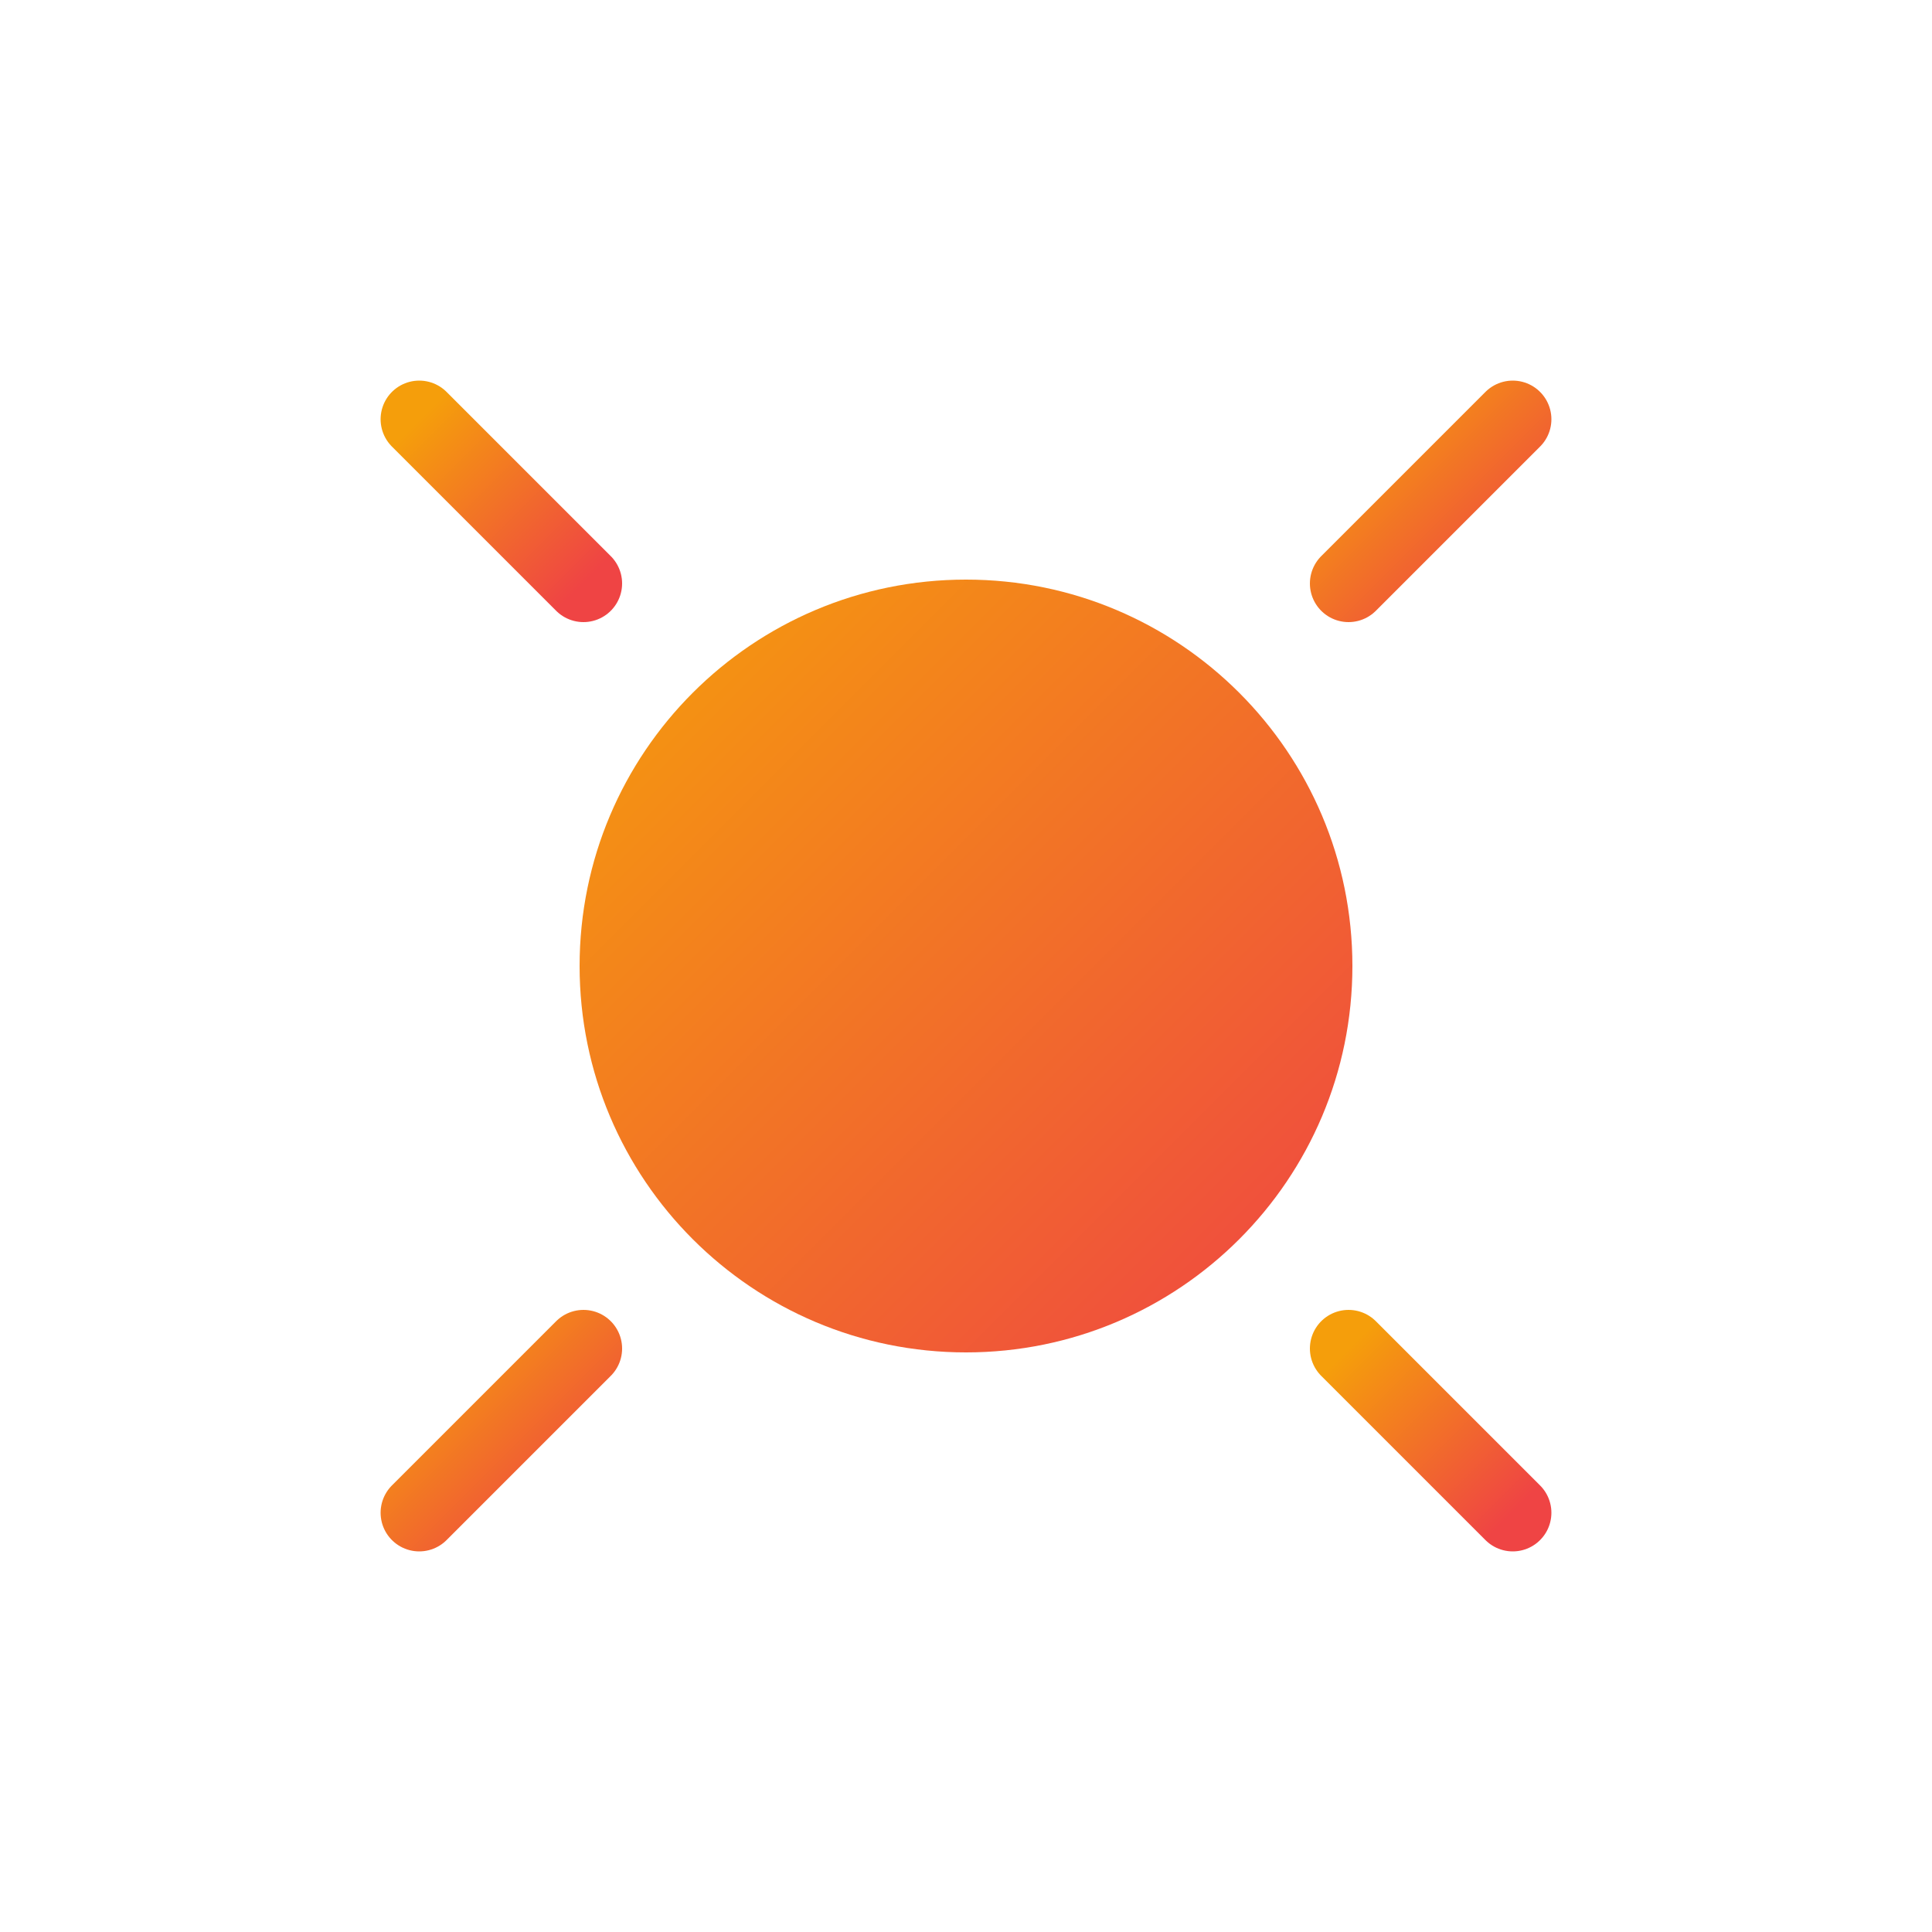
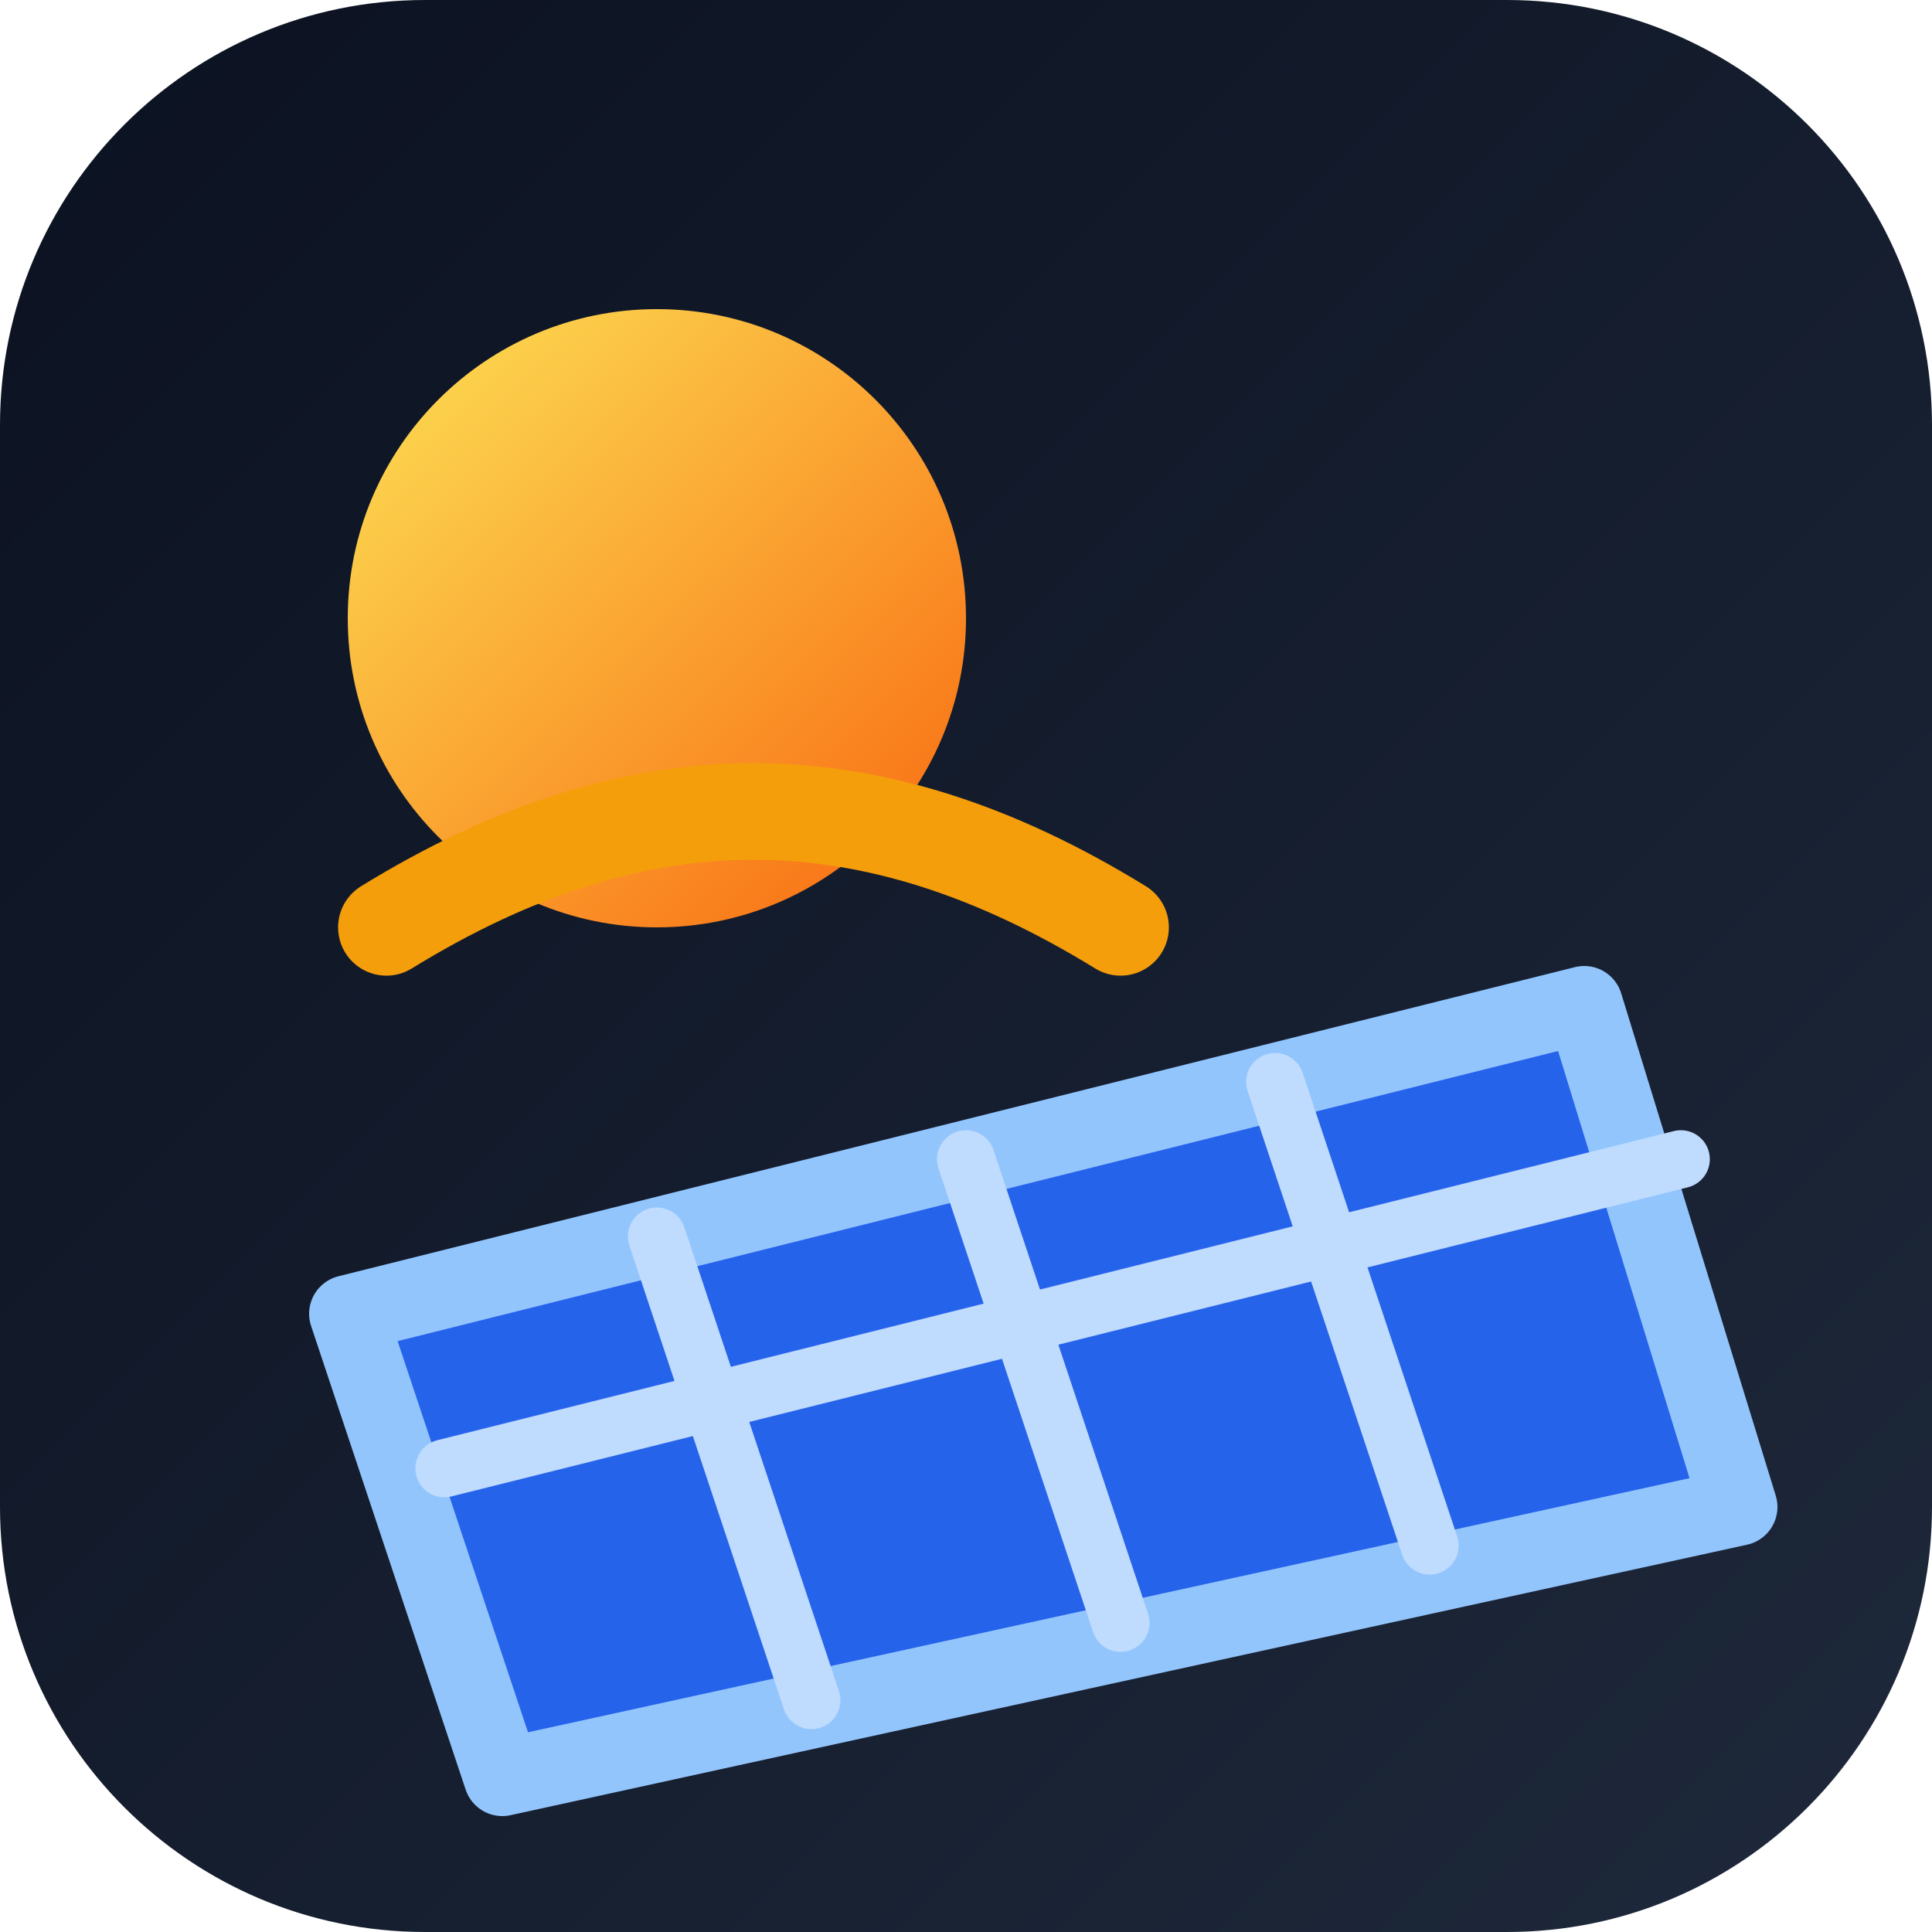
- <svg xmlns="http://www.w3.org/2000/svg" viewBox="0 0 100 100">
+ <svg xmlns="http://www.w3.org/2000/svg" viewBox="0 0 100 100" role="img" aria-labelledby="title desc">
  <defs>
-     <linearGradient id="sunGrad" x1="0%" y1="0%" x2="100%" y2="100%">
-       <stop offset="0%" style="stop-color:#F59E0B" />
-       <stop offset="100%" style="stop-color:#EF4444" />
+     <linearGradient id="tileGrad" x1="0%" y1="0%" x2="100%" y2="100%">
+       <stop offset="0%" stop-color="#0B1120" />
+       <stop offset="100%" stop-color="#1E293B" />
+     </linearGradient>
+     <linearGradient id="sunGrad" x1="15%" y1="10%" x2="90%" y2="90%">
+       <stop offset="0%" stop-color="#FCD34D" />
+       <stop offset="100%" stop-color="#F97316" />
    </linearGradient>
  </defs>
-   <circle cx="50" cy="50" r="20" fill="url(#sunGrad)" />
-   <g stroke="url(#sunGrad)" stroke-width="4" stroke-linecap="round">
-     <line x1="50" y1="10" x2="50" y2="22" />
-     <line x1="50" y1="78" x2="50" y2="90" />
-     <line x1="10" y1="50" x2="22" y2="50" />
-     <line x1="78" y1="50" x2="90" y2="50" />
-     <line x1="21.7" y1="21.7" x2="30.2" y2="30.2" />
-     <line x1="69.8" y1="69.8" x2="78.3" y2="78.3" />
-     <line x1="78.3" y1="21.7" x2="69.8" y2="30.2" />
-     <line x1="30.2" y1="69.8" x2="21.7" y2="78.3" />
-   </g>
+   <rect width="100" height="100" rx="22" fill="url(#tileGrad)" />
+   <circle cx="34" cy="32" r="16" fill="url(#sunGrad)" />
+   <path d="M18 68 82 52l8 26-64 14z" fill="#2563EB" stroke="#93C5FD" stroke-width="4" stroke-linejoin="round" />
+   <path d="M34 64 42 88M50 60l8 24M66 56l8 24M23 76l64-16" stroke="#BFDBFE" stroke-width="3" stroke-linecap="round" />
+   <path d="M20 48c13-8 25-8 38 0" fill="none" stroke="#F59E0B" stroke-width="5" stroke-linecap="round" />
</svg>
